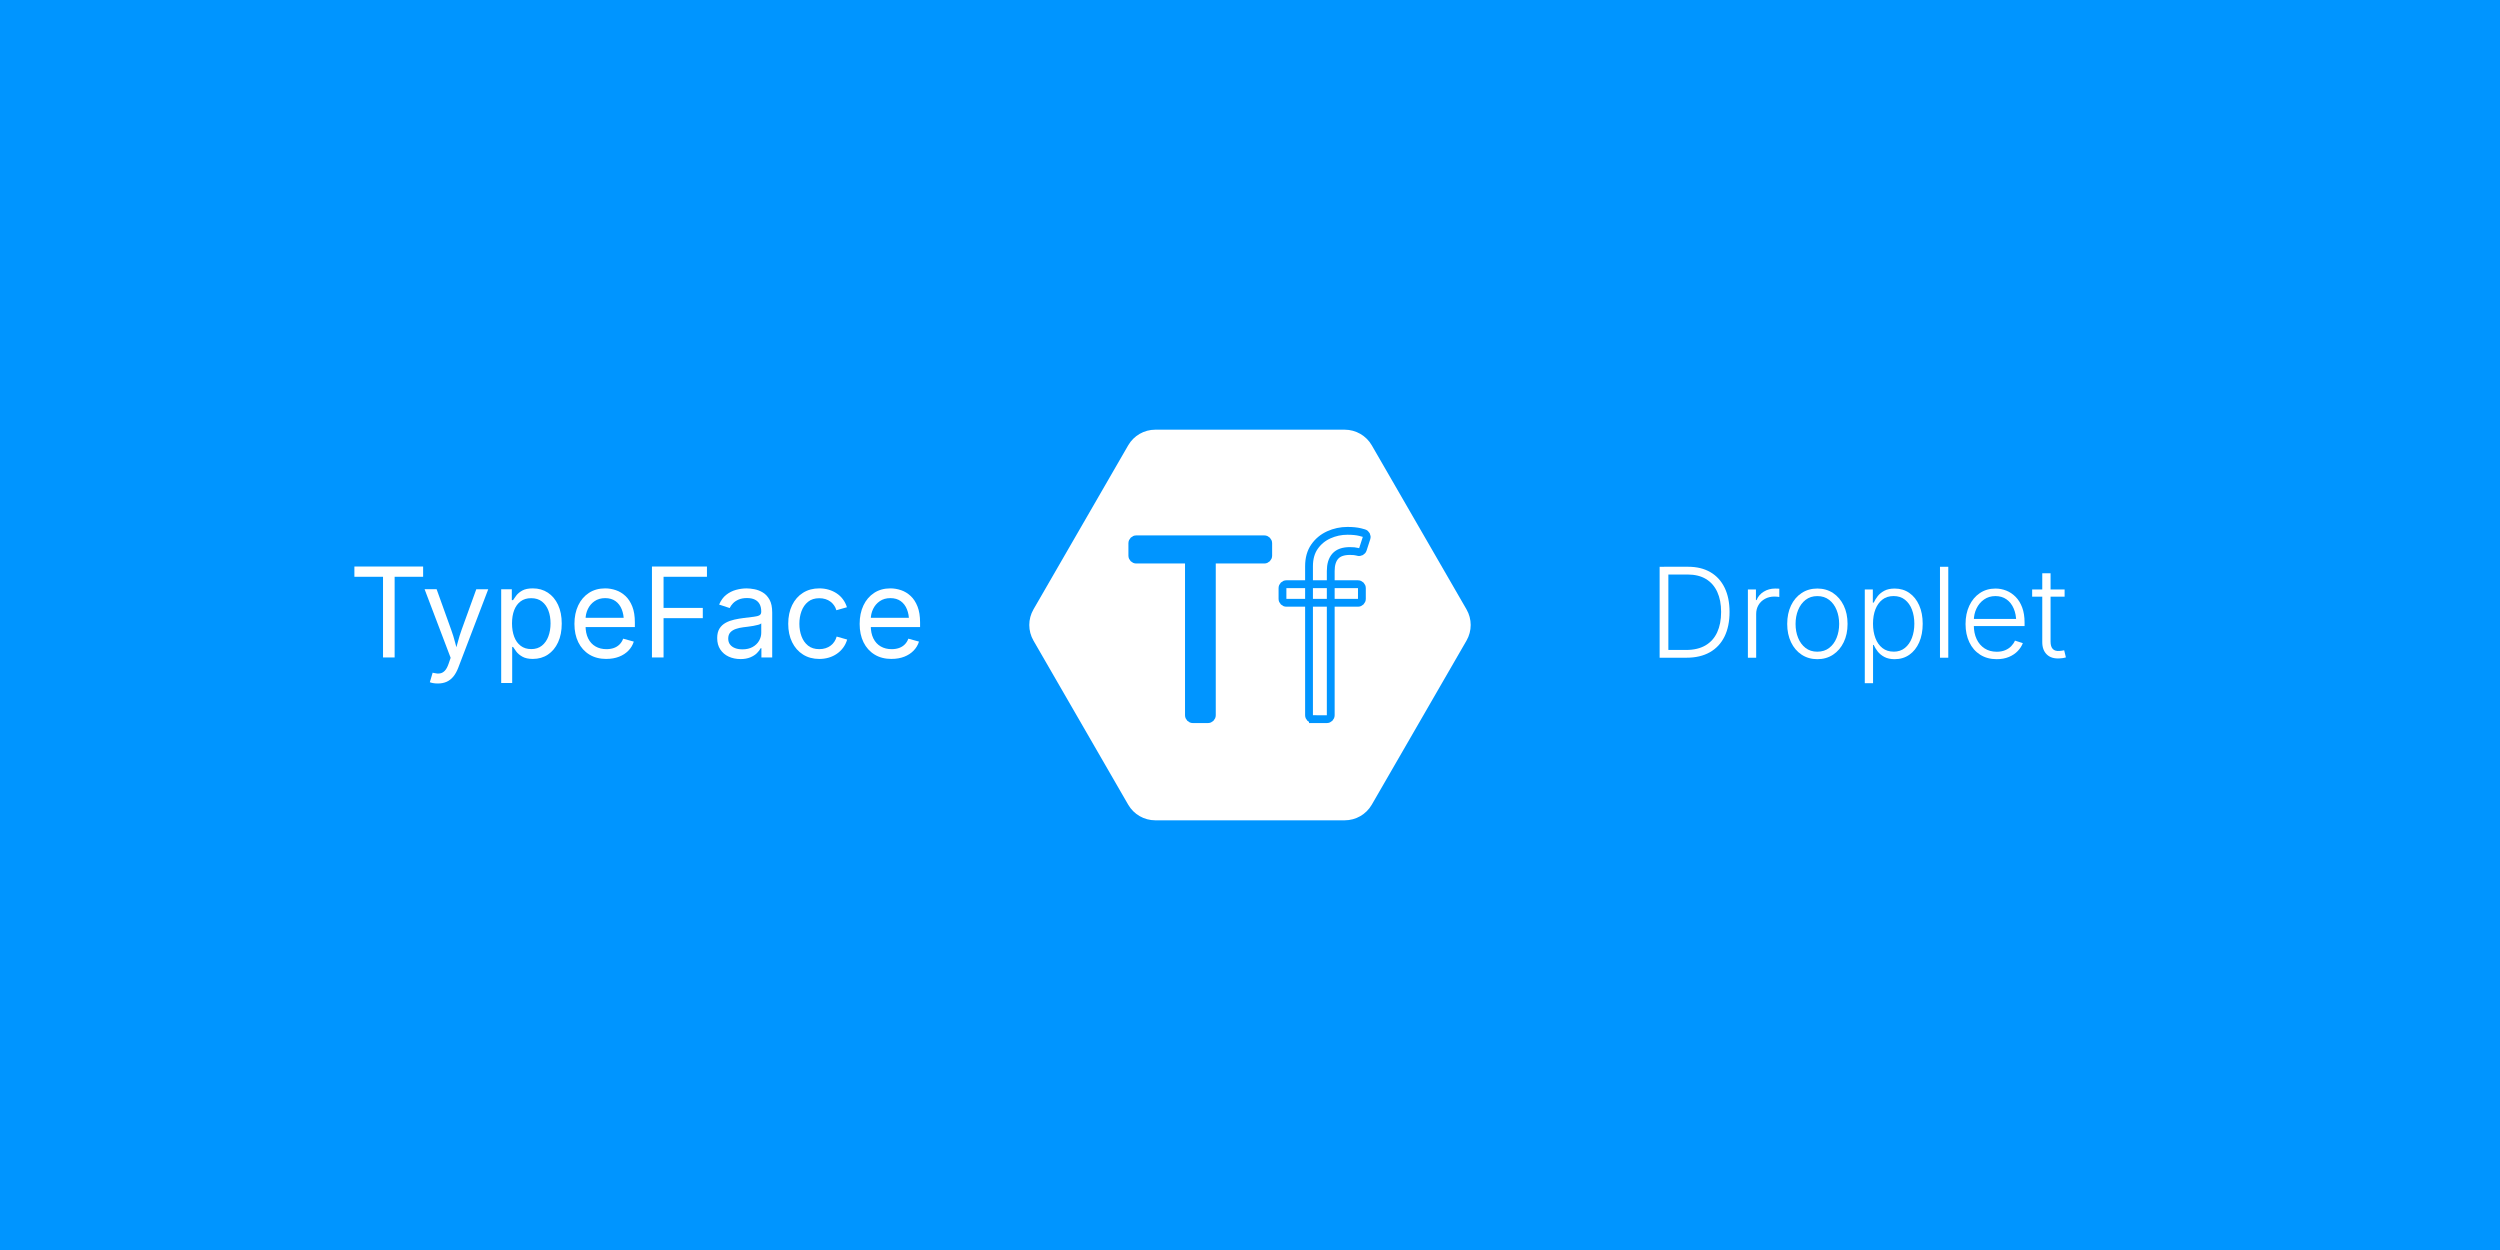
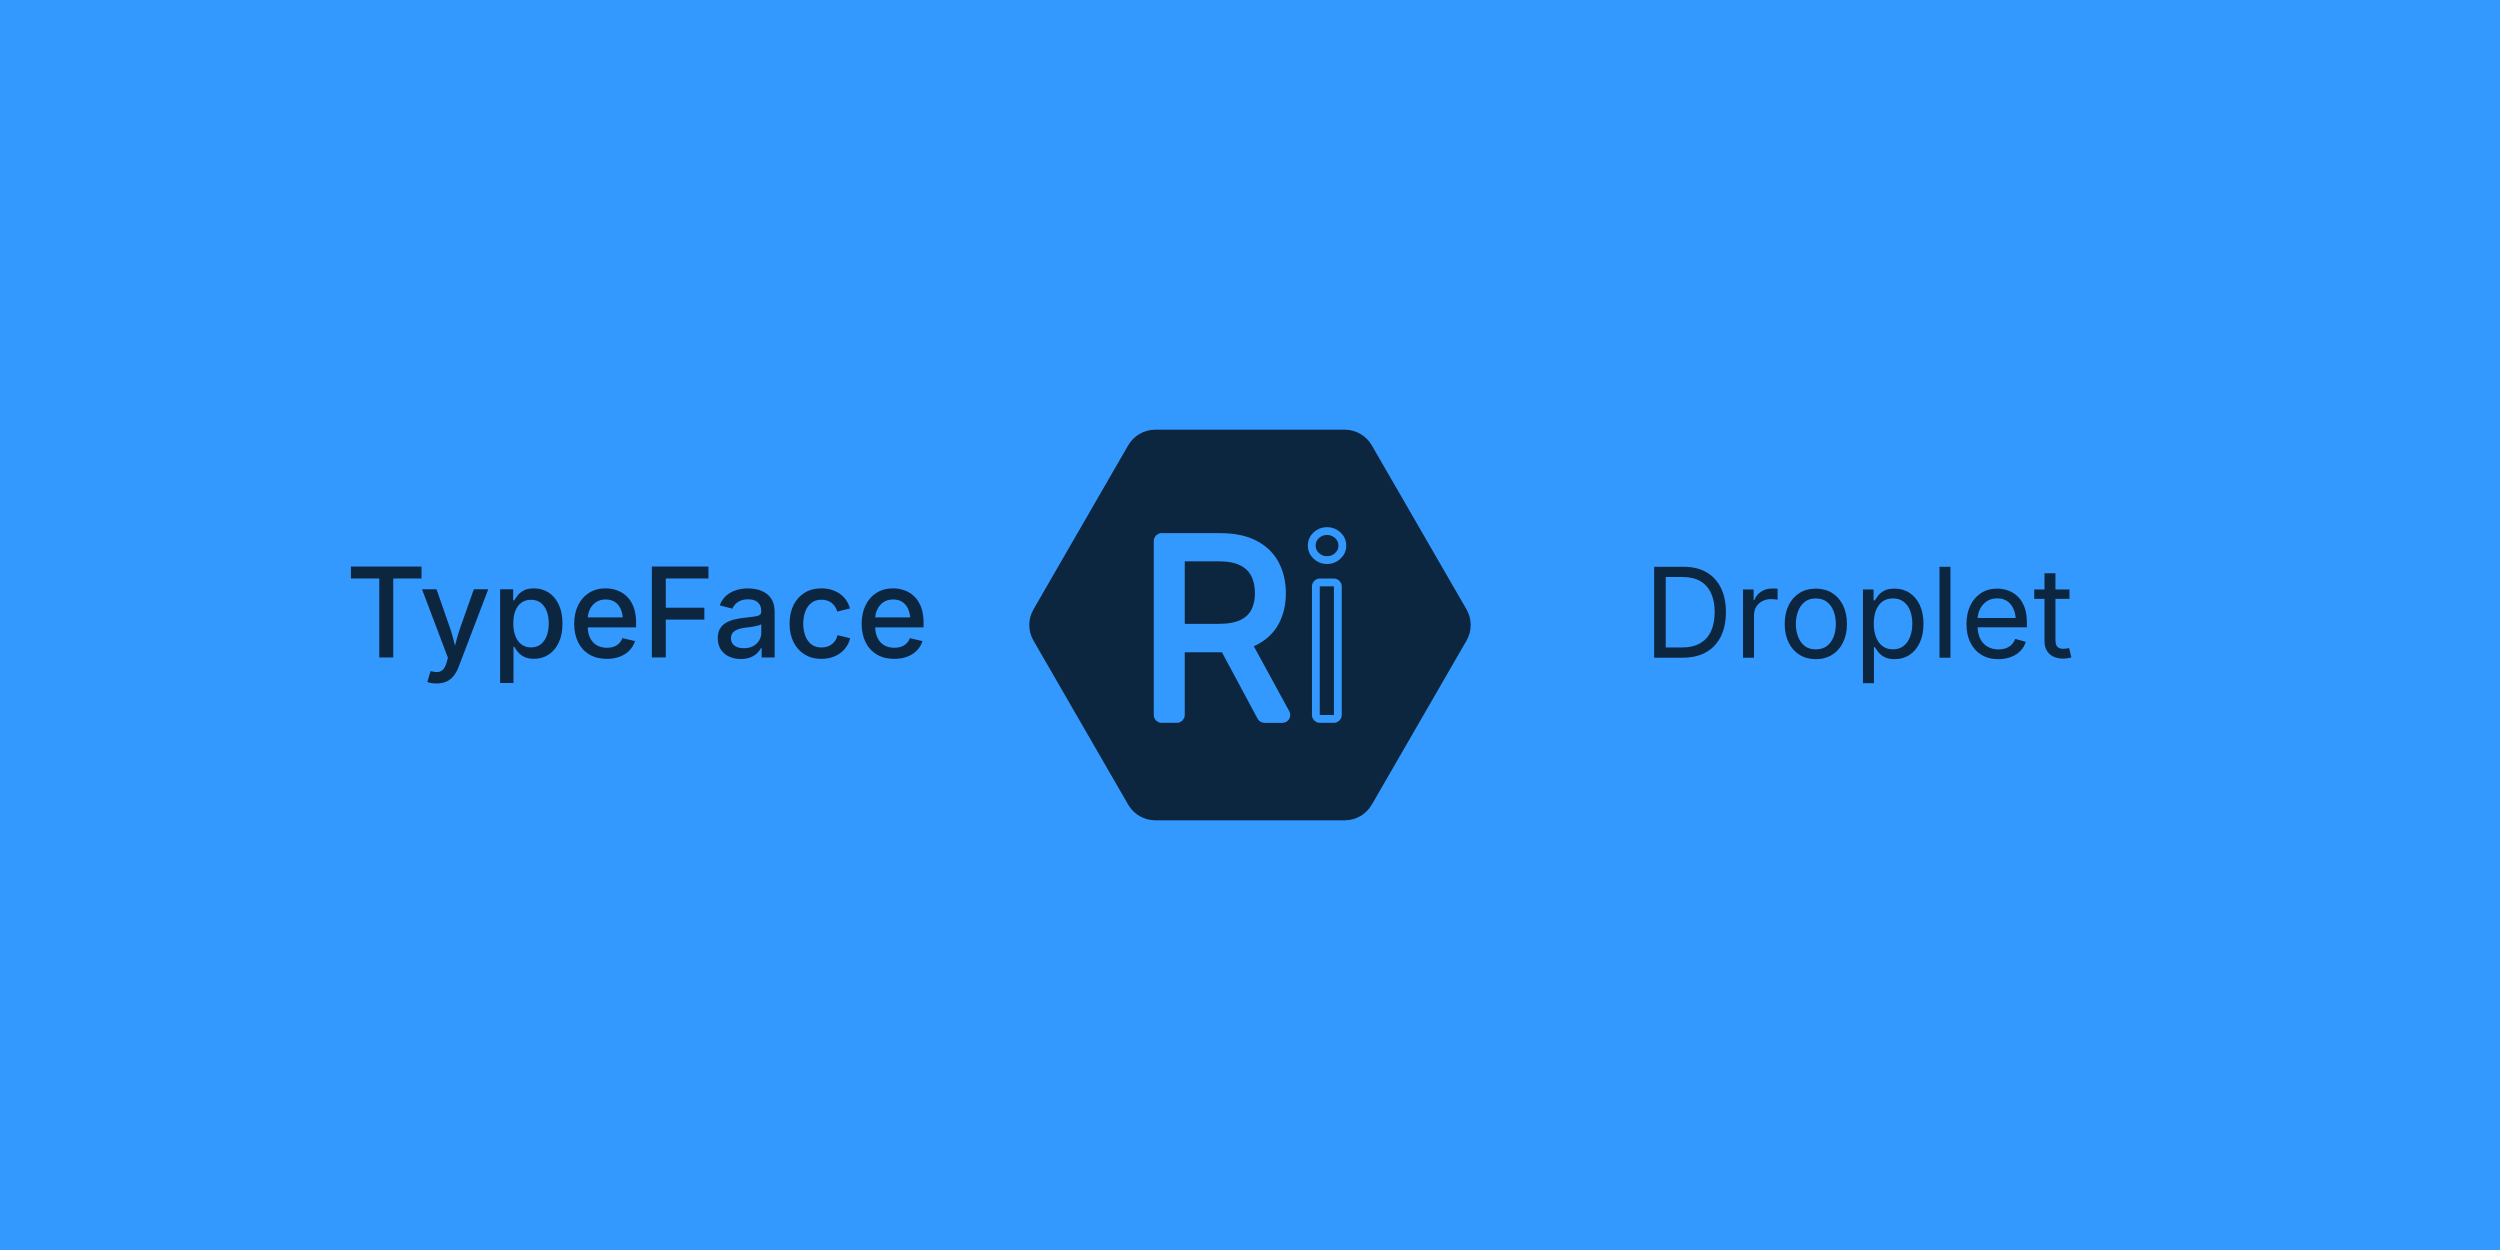
<svg xmlns="http://www.w3.org/2000/svg" id="_レイヤー_1" data-name="レイヤー 1" viewBox="0 0 1280 640">
  <defs>
    <style>
      .cls-1, .cls-2 {
-         fill: #0095ff;
+         fill: #39f;
      }

      .cls-3 {
-         fill: #fff;
-       }
- 
-       .cls-2, .cls-4 {
-         stroke: #0095ff;
-         stroke-miterlimit: 10;
-         stroke-width: 4px;
+         fill: #0d2640;
      }

      .cls-4 {
        fill: none;
+       }
+ 
+       .cls-4, .cls-2 {
+         stroke: #39f;
+         stroke-miterlimit: 10;
+         stroke-width: 4px;
      }
    </style>
  </defs>
  <rect class="cls-1" width="1280" height="640" />
  <g>
    <path class="cls-3" d="M702.35,228l48.5,84c2.86,4.95,2.86,11.05,0,16l-48.5,84c-2.86,4.95-8.14,8-13.86,8h-96.99c-5.72,0-11-3.05-13.86-8l-48.5-84c-2.86-4.95-2.86-11.05,0-16l48.5-84c2.86-4.95,8.14-8,13.86-8h96.99c5.72,0,11,3.05,13.86,8Z" />
    <g>
-       <path class="cls-2" d="M579.75,284.51v-6.38c0-1.1.9-2,2-2h65.58c1.1,0,2,.9,2,2v6.38c0,1.1-.9,2-2,2h-24.86c-1.1,0-2,.9-2,2v77.7c0,1.1-.9,2-2,2h-7.74c-1.1,0-2-.9-2-2v-77.7c0-1.1-.9-2-2-2h-24.98c-1.1,0-2-.9-2-2Z" />
-       <path class="cls-4" d="M697.29,301.11v5.52c0,1.1-.9,2-2,2h-36.66c-1.1,0-2-.9-2-2v-5.52c0-1.1.9-2,2-2h36.66c1.1,0,2,.9,2,2ZM672.22,368.2c-1.1,0-2-.9-2-2v-76.3c0-4,.94-7.33,2.81-10.01,1.87-2.68,4.32-4.7,7.32-6.06,3.01-1.36,6.18-2.04,9.52-2.04,2.64,0,4.82.22,6.55.65.71.18,1.34.35,1.9.52,1.08.32,1.68,1.46,1.34,2.54l-1.88,5.8c-.33,1.02-1.4,1.59-2.44,1.31-.14-.04-.28-.08-.43-.12-.93-.25-2.17-.37-3.74-.37-3.42,0-5.91.88-7.48,2.63-1.57,1.75-2.35,4.29-2.35,7.63v73.83c0,1.1-.9,2-2,2h-7.12Z" />
+       <path class="cls-2" d="M592.72,366.09v-89.12c0-1.1.9-2,2-2h29.88c7.25,0,13.22,1.24,17.91,3.72,4.69,2.48,8.17,5.89,10.44,10.22,2.27,4.33,3.41,9.27,3.41,14.81s-1.14,10.44-3.41,14.69c-2.27,4.25-5.74,7.57-10.41,9.97-4.67,2.4-10.62,3.59-17.88,3.59h-25.31v-10.56h24.75c4.92,0,8.86-.72,11.84-2.16,2.98-1.44,5.16-3.48,6.53-6.12,1.38-2.65,2.06-5.78,2.06-9.41s-.69-6.93-2.06-9.66c-1.38-2.73-3.56-4.85-6.56-6.38-3-1.52-6.98-2.28-11.94-2.28h-19.38v80.69c0,1.1-.9,2-2,2h-7.88c-1.1,0-2-.9-2-2ZM645.65,367.04l-21.93-40.88h13.38l21.26,38.98c.73,1.33-.24,2.96-1.76,2.96h-9.18c-.74,0-1.41-.41-1.76-1.05Z" />
+       <path class="cls-4" d="M679.41,286.78c-2.12,0-3.96-.73-5.5-2.19-1.54-1.46-2.31-3.21-2.31-5.25s.77-3.84,2.31-5.28c1.54-1.44,3.38-2.16,5.5-2.16s4.02.72,5.56,2.16c1.54,1.44,2.31,3.2,2.31,5.28s-.77,3.79-2.31,5.25c-1.54,1.46-3.4,2.19-5.56,2.19ZM673.72,366.09v-65.88c0-1.1.9-2,2-2h7.25c1.1,0,2,.9,2,2v65.88c0,1.1-.9,2-2,2h-7.25c-1.1,0-2-.9-2-2Z" />
    </g>
  </g>
  <g>
-     <path class="cls-3" d="M181.45,295.31v-5.25h35.19v5.25h-14.59v41.31h-5.94v-41.31h-14.66Z" />
-     <path class="cls-3" d="M220.08,349.28l1.44-4.88.59.16c1.15.29,2.19.37,3.12.23.94-.14,1.78-.6,2.53-1.39.75-.79,1.41-2.02,1.97-3.69l1-2.91-13.34-35.12h6.16l7.44,20.72c.79,2.17,1.46,4.31,2,6.44.54,2.12,1.11,4.19,1.72,6.19h-2.06c.6-2,1.18-4.07,1.73-6.2.55-2.13,1.21-4.28,1.98-6.42l7.5-20.72h6.12l-15.34,40.16c-.71,1.85-1.56,3.38-2.55,4.58-.99,1.2-2.14,2.08-3.45,2.66-1.31.57-2.79.86-4.44.86-1,0-1.86-.07-2.59-.22-.73-.15-1.24-.29-1.53-.44Z" />
-     <path class="cls-3" d="M256.61,349.69v-48h5.44v5.59h.62c.4-.62.95-1.41,1.66-2.36.71-.95,1.73-1.8,3.06-2.55,1.33-.75,3.14-1.12,5.41-1.12,2.92,0,5.48.73,7.7,2.19,2.22,1.46,3.96,3.54,5.22,6.23,1.26,2.7,1.89,5.89,1.89,9.58s-.62,6.92-1.88,9.62c-1.25,2.71-2.98,4.8-5.2,6.28s-4.79,2.22-7.7,2.22c-2.21,0-3.99-.38-5.34-1.14-1.35-.76-2.4-1.62-3.12-2.59-.73-.97-1.29-1.78-1.69-2.42h-.44v18.47h-5.62ZM271.98,332.34c2.19,0,4.02-.59,5.48-1.77,1.47-1.18,2.57-2.76,3.31-4.75.74-1.99,1.11-4.2,1.11-6.64s-.36-4.6-1.09-6.55c-.73-1.95-1.83-3.49-3.3-4.64-1.47-1.15-3.31-1.72-5.52-1.72s-3.95.54-5.41,1.62c-1.46,1.08-2.56,2.59-3.3,4.52-.74,1.93-1.11,4.18-1.11,6.77s.38,4.86,1.12,6.84,1.86,3.53,3.33,4.64c1.47,1.12,3.25,1.67,5.36,1.67Z" />
-     <path class="cls-3" d="M310.48,337.38c-3.38,0-6.29-.75-8.73-2.25-2.45-1.5-4.33-3.59-5.66-6.28-1.32-2.69-1.98-5.82-1.98-9.41s.65-6.74,1.94-9.47c1.29-2.73,3.12-4.86,5.48-6.41,2.36-1.54,5.13-2.31,8.3-2.31,1.85,0,3.68.31,5.48.92,1.8.61,3.44,1.6,4.91,2.97,1.47,1.36,2.64,3.16,3.52,5.39.88,2.23,1.31,4.96,1.31,8.19v2.34h-27.12v-4.75h24.09l-2.62,1.75c0-2.29-.36-4.33-1.08-6.11s-1.79-3.18-3.2-4.19c-1.42-1.01-3.18-1.52-5.28-1.52s-3.91.52-5.41,1.55-2.65,2.38-3.44,4.03c-.79,1.66-1.19,3.43-1.19,5.33v3.16c0,2.58.45,4.78,1.34,6.58.9,1.8,2.15,3.17,3.77,4.09,1.61.93,3.48,1.39,5.61,1.39,1.38,0,2.62-.2,3.75-.59,1.12-.4,2.09-.99,2.91-1.8.81-.8,1.44-1.8,1.88-2.98l5.44,1.5c-.54,1.75-1.46,3.29-2.75,4.62-1.29,1.33-2.89,2.38-4.8,3.12s-4.06,1.12-6.45,1.12Z" />
-     <path class="cls-3" d="M333.8,336.62v-46.56h28.16v5.25h-22.22v15.94h20.09v5.25h-20.09v20.12h-5.94Z" />
-     <path class="cls-3" d="M379.11,337.44c-2.21,0-4.21-.42-6.02-1.25-1.8-.83-3.23-2.05-4.3-3.66-1.06-1.6-1.59-3.55-1.59-5.84,0-2,.4-3.62,1.19-4.88.79-1.25,1.85-2.23,3.17-2.95,1.32-.72,2.79-1.25,4.39-1.61,1.6-.35,3.22-.64,4.84-.84,2.08-.27,3.78-.48,5.09-.62,1.31-.15,2.29-.4,2.92-.75.64-.35.95-.96.95-1.81v-.19c0-1.46-.27-2.69-.81-3.7-.54-1.01-1.35-1.79-2.44-2.33-1.08-.54-2.44-.81-4.06-.81s-3.09.26-4.28.78c-1.19.52-2.15,1.17-2.89,1.95-.74.78-1.3,1.58-1.67,2.39l-5.41-1.78c.9-2.12,2.1-3.79,3.62-4.98,1.52-1.2,3.2-2.05,5.03-2.55,1.83-.5,3.65-.75,5.44-.75,1.17,0,2.49.14,3.98.42,1.49.28,2.93.84,4.31,1.67,1.39.83,2.53,2.07,3.44,3.7.91,1.64,1.36,3.82,1.36,6.55v23.03h-5.53v-4.75h-.38c-.4.81-1.03,1.65-1.91,2.52-.87.87-2.01,1.59-3.41,2.17-1.4.58-3.08.88-5.06.88ZM380.08,332.47c2.08,0,3.84-.41,5.28-1.22s2.53-1.87,3.28-3.17c.75-1.3,1.12-2.66,1.12-4.08v-4.84c-.23.27-.73.52-1.5.73-.77.22-1.65.41-2.64.58-.99.17-1.95.31-2.88.42-.93.11-1.66.2-2.2.27-1.35.17-2.62.45-3.8.86-1.18.41-2.12,1-2.83,1.78-.71.78-1.06,1.84-1.06,3.17,0,1.21.31,2.22.94,3.03s1.48,1.43,2.56,1.84c1.08.42,2.32.62,3.72.62Z" />
-     <path class="cls-3" d="M419.48,337.38c-3.17,0-5.94-.75-8.33-2.25-2.39-1.5-4.25-3.6-5.58-6.31-1.33-2.71-2-5.85-2-9.44s.67-6.83,2-9.55c1.33-2.72,3.19-4.83,5.58-6.33,2.39-1.5,5.16-2.25,8.33-2.25,1.69,0,3.28.22,4.78.66s2.87,1.07,4.11,1.89c1.24.82,2.31,1.83,3.2,3.03.9,1.2,1.58,2.56,2.06,4.08l-5.41,1.53c-.25-.9-.64-1.72-1.16-2.47-.52-.75-1.15-1.4-1.89-1.95-.74-.55-1.59-.98-2.55-1.28-.96-.3-2.01-.45-3.16-.45-2.33,0-4.25.61-5.75,1.83s-2.61,2.82-3.34,4.8c-.73,1.98-1.09,4.14-1.09,6.47s.36,4.42,1.09,6.39c.73,1.97,1.84,3.56,3.34,4.77,1.5,1.21,3.42,1.81,5.75,1.81,1.17,0,2.24-.16,3.22-.47.98-.31,1.85-.75,2.61-1.33.76-.57,1.4-1.25,1.92-2.05.52-.79.91-1.66,1.16-2.59l5.38,1.53c-.46,1.56-1.14,2.95-2.05,4.17s-1.98,2.26-3.23,3.12c-1.25.87-2.64,1.52-4.16,1.97-1.52.45-3.14.67-4.84.67Z" />
-     <path class="cls-3" d="M456.51,337.38c-3.38,0-6.29-.75-8.73-2.25-2.45-1.5-4.33-3.59-5.66-6.28-1.32-2.69-1.98-5.82-1.98-9.41s.65-6.74,1.94-9.47c1.29-2.73,3.12-4.86,5.48-6.41,2.36-1.54,5.13-2.31,8.3-2.31,1.85,0,3.68.31,5.48.92,1.8.61,3.44,1.6,4.91,2.97,1.47,1.36,2.64,3.16,3.52,5.39.88,2.23,1.31,4.96,1.31,8.19v2.34h-27.12v-4.75h24.09l-2.62,1.75c0-2.29-.36-4.33-1.08-6.11s-1.79-3.18-3.2-4.19c-1.42-1.01-3.18-1.52-5.28-1.52s-3.91.52-5.41,1.55-2.65,2.38-3.44,4.03c-.79,1.66-1.19,3.43-1.19,5.33v3.16c0,2.58.45,4.78,1.34,6.58.9,1.8,2.15,3.17,3.77,4.09,1.61.93,3.48,1.39,5.61,1.39,1.38,0,2.62-.2,3.75-.59,1.12-.4,2.09-.99,2.91-1.8.81-.8,1.44-1.8,1.87-2.98l5.44,1.5c-.54,1.75-1.46,3.29-2.75,4.62-1.29,1.33-2.89,2.38-4.8,3.12s-4.06,1.12-6.45,1.12Z" />
+     <path class="cls-3" d="M179.66,296.19v-6.12h36.16v6.12h-14.47v40.44h-7.16v-40.44h-14.53Z" />
+     <path class="cls-3" d="M218.78,349.19l1.69-5.59.78.19c1.19.31,2.25.4,3.2.25.95-.15,1.77-.59,2.47-1.33.7-.74,1.25-1.86,1.67-3.36l.75-2.56-13.28-35.09h7.44l6.91,19.84c.77,2.21,1.41,4.41,1.92,6.59.51,2.19,1.07,4.37,1.67,6.53h-2.12c.6-2.17,1.18-4.35,1.73-6.55.55-2.2,1.21-4.39,1.98-6.58l7.03-19.84h7.38l-15.19,39.78c-.71,1.88-1.58,3.44-2.61,4.69s-2.26,2.19-3.67,2.83c-1.42.63-3.06.95-4.94.95-1.08,0-2.05-.08-2.91-.23-.85-.16-1.49-.33-1.91-.52Z" />
+     <path class="cls-3" d="M256.06,349.69v-48h6.69v5.69h.56c.42-.73.99-1.57,1.73-2.53.74-.96,1.77-1.8,3.09-2.52,1.32-.72,3.08-1.08,5.27-1.08,2.79,0,5.29.71,7.48,2.12,2.2,1.42,3.93,3.47,5.2,6.16,1.27,2.69,1.91,5.93,1.91,9.72s-.62,6.97-1.88,9.67c-1.25,2.7-2.97,4.77-5.17,6.22-2.2,1.45-4.71,2.17-7.55,2.17-2.1,0-3.83-.36-5.17-1.08s-2.4-1.56-3.16-2.52c-.76-.96-1.35-1.81-1.77-2.56h-.38v18.53h-6.88ZM271.87,331.47c2,0,3.68-.54,5.03-1.62,1.35-1.08,2.37-2.55,3.05-4.41.68-1.85,1.02-3.94,1.02-6.25s-.34-4.35-1.02-6.17c-.68-1.82-1.69-3.27-3.03-4.33s-3.03-1.59-5.05-1.59-3.61.51-4.97,1.52c-1.35,1.01-2.38,2.42-3.06,4.22-.69,1.8-1.03,3.92-1.03,6.36s.35,4.55,1.05,6.39c.7,1.84,1.72,3.29,3.08,4.33,1.35,1.04,3,1.56,4.94,1.56Z" />
+     <path class="cls-3" d="M310.69,337.34c-3.44,0-6.41-.74-8.91-2.22-2.5-1.48-4.42-3.56-5.77-6.25s-2.02-5.84-2.02-9.47.66-6.74,1.98-9.47c1.32-2.73,3.19-4.86,5.61-6.39,2.42-1.53,5.25-2.3,8.5-2.3,2,0,3.93.33,5.78.98,1.85.66,3.52,1.68,5,3.08,1.48,1.4,2.65,3.2,3.52,5.42.86,2.22,1.3,4.91,1.3,8.08v2.44h-27.84v-5.12h24.31l-3.22,1.69c0-2.15-.33-4.04-1-5.67-.67-1.63-1.65-2.91-2.95-3.83-1.3-.92-2.93-1.38-4.89-1.38s-3.59.47-4.97,1.41-2.42,2.17-3.14,3.7-1.08,3.2-1.08,5.02v3.5c0,2.4.41,4.42,1.23,6.08.82,1.66,1.97,2.91,3.45,3.75,1.48.84,3.2,1.27,5.16,1.27,1.29,0,2.46-.18,3.5-.55,1.04-.36,1.94-.92,2.7-1.66.76-.74,1.34-1.65,1.73-2.73l6.47,1.53c-.56,1.79-1.51,3.38-2.83,4.75-1.32,1.38-2.97,2.44-4.94,3.2s-4.2,1.14-6.7,1.14Z" />
+     <path class="cls-3" d="M333.75,336.62v-46.56h28.97v6.12h-21.84v14.97h19.75v6.09h-19.75v19.38h-7.12Z" />
+     <path class="cls-3" d="M379.31,337.41c-2.21,0-4.21-.41-6-1.23-1.79-.82-3.21-2.03-4.25-3.61-1.04-1.58-1.56-3.52-1.56-5.81,0-1.98.38-3.6,1.14-4.88.76-1.27,1.79-2.28,3.09-3.03,1.3-.75,2.75-1.31,4.34-1.69s3.21-.66,4.86-.84c2.06-.25,3.74-.45,5.03-.61,1.29-.16,2.24-.42,2.86-.78.61-.36.92-.95.92-1.77v-.19c0-1.31-.25-2.42-.75-3.31-.5-.9-1.25-1.59-2.23-2.08-.99-.49-2.22-.73-3.7-.73s-2.83.23-3.92.7-1.98,1.07-2.66,1.8c-.68.73-1.18,1.49-1.52,2.28l-6.47-1.69c.79-2.08,1.93-3.76,3.41-5.03,1.48-1.27,3.18-2.2,5.09-2.78,1.92-.58,3.9-.88,5.94-.88,1.42,0,2.92.17,4.5.5,1.58.33,3.07.94,4.47,1.81,1.4.88,2.53,2.1,3.41,3.69.88,1.58,1.31,3.65,1.31,6.19v23.19h-6.66v-4.78h-.34c-.46.9-1.14,1.77-2.03,2.62-.9.85-2.03,1.56-3.39,2.11-1.36.55-3,.83-4.89.83ZM380.84,331.88c1.88,0,3.48-.36,4.81-1.09,1.33-.73,2.35-1.7,3.06-2.91.71-1.21,1.06-2.49,1.06-3.84v-4.47c-.25.25-.72.47-1.42.67-.7.2-1.5.38-2.39.53-.9.16-1.76.29-2.59.39-.83.1-1.52.19-2.06.25-1.29.17-2.47.45-3.55.84-1.07.4-1.93.96-2.56,1.69-.64.73-.95,1.7-.95,2.91,0,1.1.29,2.03.86,2.78.57.75,1.35,1.31,2.33,1.69.98.38,2.11.56,3.41.56Z" />
+     <path class="cls-3" d="M420.56,337.34c-3.29,0-6.16-.75-8.59-2.25s-4.33-3.6-5.69-6.31c-1.35-2.71-2.03-5.85-2.03-9.44s.68-6.8,2.03-9.52c1.35-2.72,3.25-4.83,5.69-6.33s5.3-2.25,8.59-2.25c1.81,0,3.51.23,5.09.7,1.58.47,3.02,1.15,4.3,2.03,1.28.89,2.36,1.97,3.25,3.25.89,1.28,1.55,2.72,1.98,4.33l-6.53,1.56c-.23-.9-.58-1.71-1.06-2.45-.48-.74-1.06-1.38-1.73-1.92-.68-.54-1.46-.96-2.34-1.25-.89-.29-1.86-.44-2.92-.44-2.1,0-3.85.56-5.23,1.67-1.39,1.12-2.42,2.6-3.09,4.45-.68,1.85-1.02,3.91-1.02,6.16s.34,4.27,1.02,6.11c.68,1.84,1.71,3.32,3.09,4.42,1.39,1.1,3.13,1.66,5.23,1.66,1.08,0,2.07-.15,2.97-.45.9-.3,1.7-.73,2.41-1.28.71-.55,1.3-1.22,1.78-2,.48-.78.82-1.64,1.03-2.58l6.5,1.56c-.42,1.65-1.07,3.12-1.97,4.42-.9,1.3-1.98,2.41-3.27,3.33-1.28.92-2.72,1.62-4.33,2.09-1.6.48-3.32.72-5.16.72Z" />
+     <path class="cls-3" d="M457.87,337.34c-3.44,0-6.41-.74-8.91-2.22-2.5-1.48-4.42-3.56-5.77-6.25s-2.02-5.84-2.02-9.47.66-6.74,1.98-9.47c1.32-2.73,3.19-4.86,5.61-6.39,2.42-1.53,5.25-2.3,8.5-2.3,2,0,3.93.33,5.78.98,1.85.66,3.52,1.68,5,3.08,1.48,1.4,2.65,3.2,3.52,5.42.86,2.22,1.3,4.91,1.3,8.08v2.44h-27.84v-5.12h24.31l-3.22,1.69c0-2.15-.33-4.04-1-5.67-.67-1.63-1.65-2.91-2.95-3.83-1.3-.92-2.93-1.38-4.89-1.38s-3.59.47-4.97,1.41-2.42,2.17-3.14,3.7-1.08,3.2-1.08,5.02v3.5c0,2.4.41,4.42,1.23,6.08.82,1.66,1.97,2.91,3.45,3.75,1.48.84,3.2,1.27,5.16,1.27,1.29,0,2.46-.18,3.5-.55,1.04-.36,1.94-.92,2.7-1.66.76-.74,1.34-1.65,1.73-2.73l6.47,1.53c-.56,1.79-1.51,3.38-2.83,4.75-1.32,1.38-2.97,2.44-4.94,3.2s-4.2,1.14-6.7,1.14Z" />
  </g>
  <g>
-     <path class="cls-3" d="M854.2,290.19v46.56h-4.47v-46.56h4.47ZM863.49,336.75h-11.28v-3.97h11.03c3.98,0,7.3-.78,9.95-2.33,2.66-1.55,4.66-3.78,6-6.69s2.02-6.38,2.02-10.42-.66-7.4-1.97-10.27c-1.31-2.86-3.24-5.07-5.78-6.61-2.54-1.54-5.69-2.31-9.44-2.31h-12v-3.97h12.28c4.46,0,8.27.93,11.44,2.78,3.17,1.85,5.59,4.51,7.27,7.97,1.68,3.46,2.52,7.59,2.52,12.41s-.86,9.09-2.58,12.58c-1.72,3.49-4.22,6.17-7.5,8.03-3.28,1.86-7.27,2.8-11.95,2.8Z" />
-     <path class="cls-3" d="M894.92,336.75v-34.94h4.12v5.44h.31c.71-1.79,1.93-3.22,3.66-4.3,1.73-1.07,3.68-1.61,5.84-1.61.35,0,.73,0,1.12.02.4.01.74.03,1.03.05v4.25c-.15-.04-.46-.09-.94-.14-.48-.05-1-.08-1.56-.08-1.79,0-3.4.39-4.81,1.16-1.42.77-2.53,1.82-3.33,3.16-.8,1.33-1.2,2.86-1.2,4.59v22.41h-4.25Z" />
-     <path class="cls-3" d="M930.49,337.5c-3.04,0-5.72-.77-8.05-2.3-2.32-1.53-4.14-3.66-5.44-6.38-1.3-2.72-1.95-5.84-1.95-9.36s.65-6.73,1.95-9.45c1.3-2.72,3.11-4.84,5.44-6.38,2.32-1.53,5-2.3,8.05-2.3s5.72.77,8.03,2.3,4.13,3.66,5.45,6.38c1.32,2.72,1.98,5.87,1.98,9.45s-.66,6.64-1.97,9.36-3.13,4.84-5.45,6.38c-2.32,1.53-5.01,2.3-8.05,2.3ZM930.49,333.66c2.4,0,4.42-.65,6.08-1.94,1.66-1.29,2.92-3.01,3.78-5.16.86-2.15,1.3-4.51,1.3-7.09s-.43-4.96-1.3-7.12c-.87-2.17-2.13-3.9-3.8-5.2-1.67-1.3-3.69-1.95-6.06-1.95s-4.39.65-6.05,1.95c-1.66,1.3-2.92,3.03-3.8,5.19s-1.31,4.54-1.31,7.14.43,4.95,1.3,7.09c.86,2.15,2.12,3.86,3.78,5.16,1.66,1.29,3.68,1.94,6.08,1.94Z" />
-     <path class="cls-3" d="M954.77,349.81v-48h4.12v6.72h.47c.48-1.08,1.15-2.17,2-3.27.85-1.09,1.98-2.02,3.39-2.78,1.41-.76,3.18-1.14,5.33-1.14,2.85,0,5.35.75,7.5,2.25,2.15,1.5,3.82,3.6,5.03,6.31,1.21,2.71,1.81,5.86,1.81,9.47s-.6,6.8-1.8,9.52c-1.2,2.72-2.87,4.83-5.02,6.34-2.15,1.51-4.66,2.27-7.53,2.27-2.08,0-3.84-.38-5.27-1.14-1.43-.76-2.57-1.7-3.44-2.83-.87-1.12-1.54-2.23-2.02-3.31h-.34v19.59h-4.25ZM969.55,333.66c2.27,0,4.19-.64,5.77-1.91,1.57-1.27,2.77-2.99,3.59-5.16.82-2.17,1.23-4.58,1.23-7.25s-.41-5.07-1.22-7.2c-.81-2.14-2.01-3.83-3.58-5.08-1.57-1.25-3.51-1.88-5.8-1.88s-4.19.6-5.75,1.81c-1.56,1.21-2.76,2.88-3.58,5-.82,2.12-1.23,4.57-1.23,7.34s.41,5.21,1.23,7.38c.82,2.17,2.02,3.86,3.59,5.09,1.57,1.23,3.48,1.84,5.73,1.84Z" />
-     <path class="cls-3" d="M997.52,290.19v46.56h-4.25v-46.56h4.25Z" />
-     <path class="cls-3" d="M1022.33,337.5c-3.27,0-6.1-.77-8.5-2.3-2.4-1.53-4.24-3.65-5.53-6.36-1.29-2.71-1.94-5.82-1.94-9.34s.64-6.65,1.92-9.38c1.28-2.73,3.07-4.88,5.38-6.44,2.3-1.56,4.97-2.34,8.02-2.34,1.92,0,3.76.35,5.53,1.05,1.77.7,3.36,1.76,4.78,3.19,1.42,1.43,2.54,3.23,3.36,5.42.82,2.19,1.23,4.76,1.23,7.72v1.84h-27.44v-3.66h25.12l-1.97,1.38c0-2.48-.42-4.71-1.27-6.7-.84-1.99-2.06-3.55-3.66-4.69-1.59-1.14-3.5-1.7-5.7-1.7s-4.14.58-5.8,1.73-2.95,2.69-3.88,4.61c-.93,1.92-1.39,4.02-1.39,6.31v2.19c0,2.75.48,5.15,1.44,7.19.96,2.04,2.32,3.63,4.08,4.77,1.76,1.14,3.84,1.7,6.23,1.7,1.62,0,3.06-.26,4.3-.78,1.24-.52,2.28-1.21,3.11-2.08.83-.86,1.47-1.81,1.91-2.83l4.03,1.28c-.54,1.44-1.41,2.79-2.61,4.05-1.2,1.26-2.7,2.27-4.52,3.03s-3.9,1.14-6.25,1.14Z" />
-     <path class="cls-3" d="M1057.08,301.81v3.69h-16.62v-3.69h16.62ZM1045.64,293.5h4.25v34.97c0,1.75.38,3.03,1.16,3.83.77.8,1.95,1.13,3.53.98.29-.02.66-.06,1.09-.12s.83-.14,1.19-.22l.88,3.66c-.46.15-.96.26-1.52.34-.55.08-1.1.14-1.64.16-2.81.19-5.01-.47-6.58-1.98-1.57-1.51-2.36-3.62-2.36-6.33v-35.28Z" />
+     <path class="cls-3" d="M852.86,290.19v46.56h-5.94v-46.56h5.94ZM861.45,336.75h-11.25v-5.25h10.88c3.79,0,6.93-.72,9.42-2.17,2.49-1.45,4.35-3.53,5.58-6.23,1.23-2.71,1.84-5.95,1.84-9.72s-.61-6.93-1.83-9.61c-1.22-2.68-3.03-4.73-5.44-6.17s-5.41-2.16-9.02-2.16h-11.69v-5.25h12.09c4.54,0,8.42.93,11.64,2.78,3.22,1.85,5.69,4.52,7.41,7.98s2.58,7.61,2.58,12.42-.86,9.03-2.59,12.52c-1.73,3.49-4.25,6.17-7.56,8.05s-7.33,2.81-12.06,2.81Z" />
+     <path class="cls-3" d="M892.42,336.75v-34.94h5.44v5.38h.38c.65-1.77,1.8-3.19,3.45-4.27,1.66-1.07,3.53-1.61,5.61-1.61.42,0,.91.01,1.48.03.57.02,1.03.04,1.36.06v5.66c-.17-.04-.58-.1-1.25-.19-.67-.08-1.38-.12-2.12-.12-1.67,0-3.16.35-4.48,1.05-1.32.7-2.36,1.66-3.11,2.88s-1.12,2.62-1.12,4.2v21.88h-5.62Z" />
+     <path class="cls-3" d="M929.67,337.5c-3.17,0-5.94-.75-8.33-2.25s-4.25-3.6-5.58-6.31c-1.33-2.71-2-5.85-2-9.44s.67-6.83,2-9.55,3.19-4.83,5.58-6.33,5.16-2.25,8.33-2.25,5.98.75,8.38,2.25,4.26,3.61,5.59,6.33,2,5.9,2,9.55-.67,6.73-2,9.44c-1.33,2.71-3.2,4.81-5.59,6.31s-5.19,2.25-8.38,2.25ZM929.67,332.47c2.35,0,4.29-.6,5.81-1.81,1.52-1.21,2.65-2.8,3.38-4.77s1.09-4.1,1.09-6.39-.36-4.46-1.09-6.45c-.73-1.99-1.85-3.59-3.38-4.81s-3.46-1.83-5.81-1.83-4.25.61-5.75,1.83-2.61,2.82-3.34,4.8c-.73,1.98-1.09,4.14-1.09,6.47s.36,4.42,1.09,6.39,1.84,3.56,3.34,4.77c1.5,1.21,3.42,1.81,5.75,1.81Z" />
+     <path class="cls-3" d="M953.83,349.81v-48h5.44v5.59h.62c.4-.62.95-1.41,1.66-2.36.71-.95,1.73-1.8,3.06-2.55s3.14-1.12,5.41-1.12c2.92,0,5.48.73,7.7,2.19,2.22,1.46,3.96,3.54,5.22,6.23,1.26,2.7,1.89,5.89,1.89,9.58s-.62,6.92-1.88,9.62c-1.25,2.71-2.98,4.8-5.2,6.28s-4.79,2.22-7.7,2.22c-2.21,0-3.99-.38-5.34-1.14s-2.4-1.62-3.12-2.59-1.29-1.78-1.69-2.42h-.44v18.47h-5.62ZM969.2,332.47c2.19,0,4.02-.59,5.48-1.77,1.47-1.18,2.57-2.76,3.31-4.75.74-1.99,1.11-4.2,1.11-6.64s-.36-4.6-1.09-6.55c-.73-1.95-1.83-3.49-3.3-4.64-1.47-1.15-3.31-1.72-5.52-1.72s-3.95.54-5.41,1.62c-1.46,1.08-2.56,2.59-3.3,4.52-.74,1.93-1.11,4.18-1.11,6.77s.38,4.87,1.12,6.84c.75,1.98,1.86,3.53,3.33,4.64,1.47,1.12,3.25,1.67,5.36,1.67Z" />
+     <path class="cls-3" d="M998.64,290.19v46.56h-5.62v-46.56h5.62Z" />
+     <path class="cls-3" d="M1023.2,337.5c-3.38,0-6.29-.75-8.73-2.25s-4.33-3.59-5.66-6.28-1.98-5.82-1.98-9.41.65-6.74,1.94-9.47c1.29-2.73,3.12-4.86,5.48-6.41,2.36-1.54,5.13-2.31,8.3-2.31,1.85,0,3.68.31,5.48.92,1.8.62,3.44,1.6,4.91,2.97,1.47,1.37,2.64,3.16,3.52,5.39.88,2.23,1.31,4.96,1.31,8.19v2.34h-27.12v-4.75h24.09l-2.62,1.75c0-2.29-.36-4.33-1.08-6.11s-1.79-3.18-3.2-4.19c-1.42-1.01-3.18-1.52-5.28-1.52s-3.91.52-5.41,1.55-2.65,2.38-3.44,4.03-1.19,3.43-1.19,5.33v3.16c0,2.58.45,4.78,1.34,6.58.9,1.8,2.15,3.17,3.77,4.09,1.61.93,3.48,1.39,5.61,1.39,1.38,0,2.62-.2,3.75-.59,1.12-.4,2.09-.99,2.91-1.8.81-.8,1.44-1.8,1.88-2.98l5.44,1.5c-.54,1.75-1.46,3.29-2.75,4.62-1.29,1.33-2.89,2.38-4.8,3.12s-4.06,1.12-6.45,1.12Z" />
+     <path class="cls-3" d="M1059.58,301.81v4.81h-18.06v-4.81h18.06ZM1046.77,293.5h5.62v34.19c0,1.56.32,2.7.95,3.42s1.69,1.08,3.17,1.08c.35,0,.81-.04,1.36-.12.55-.08,1.06-.17,1.52-.25l1.16,4.75c-.58.21-1.25.36-1.98.47-.74.1-1.47.16-2.2.16-3.02,0-5.38-.8-7.06-2.39s-2.53-3.82-2.53-6.67v-34.62Z" />
  </g>
</svg>
